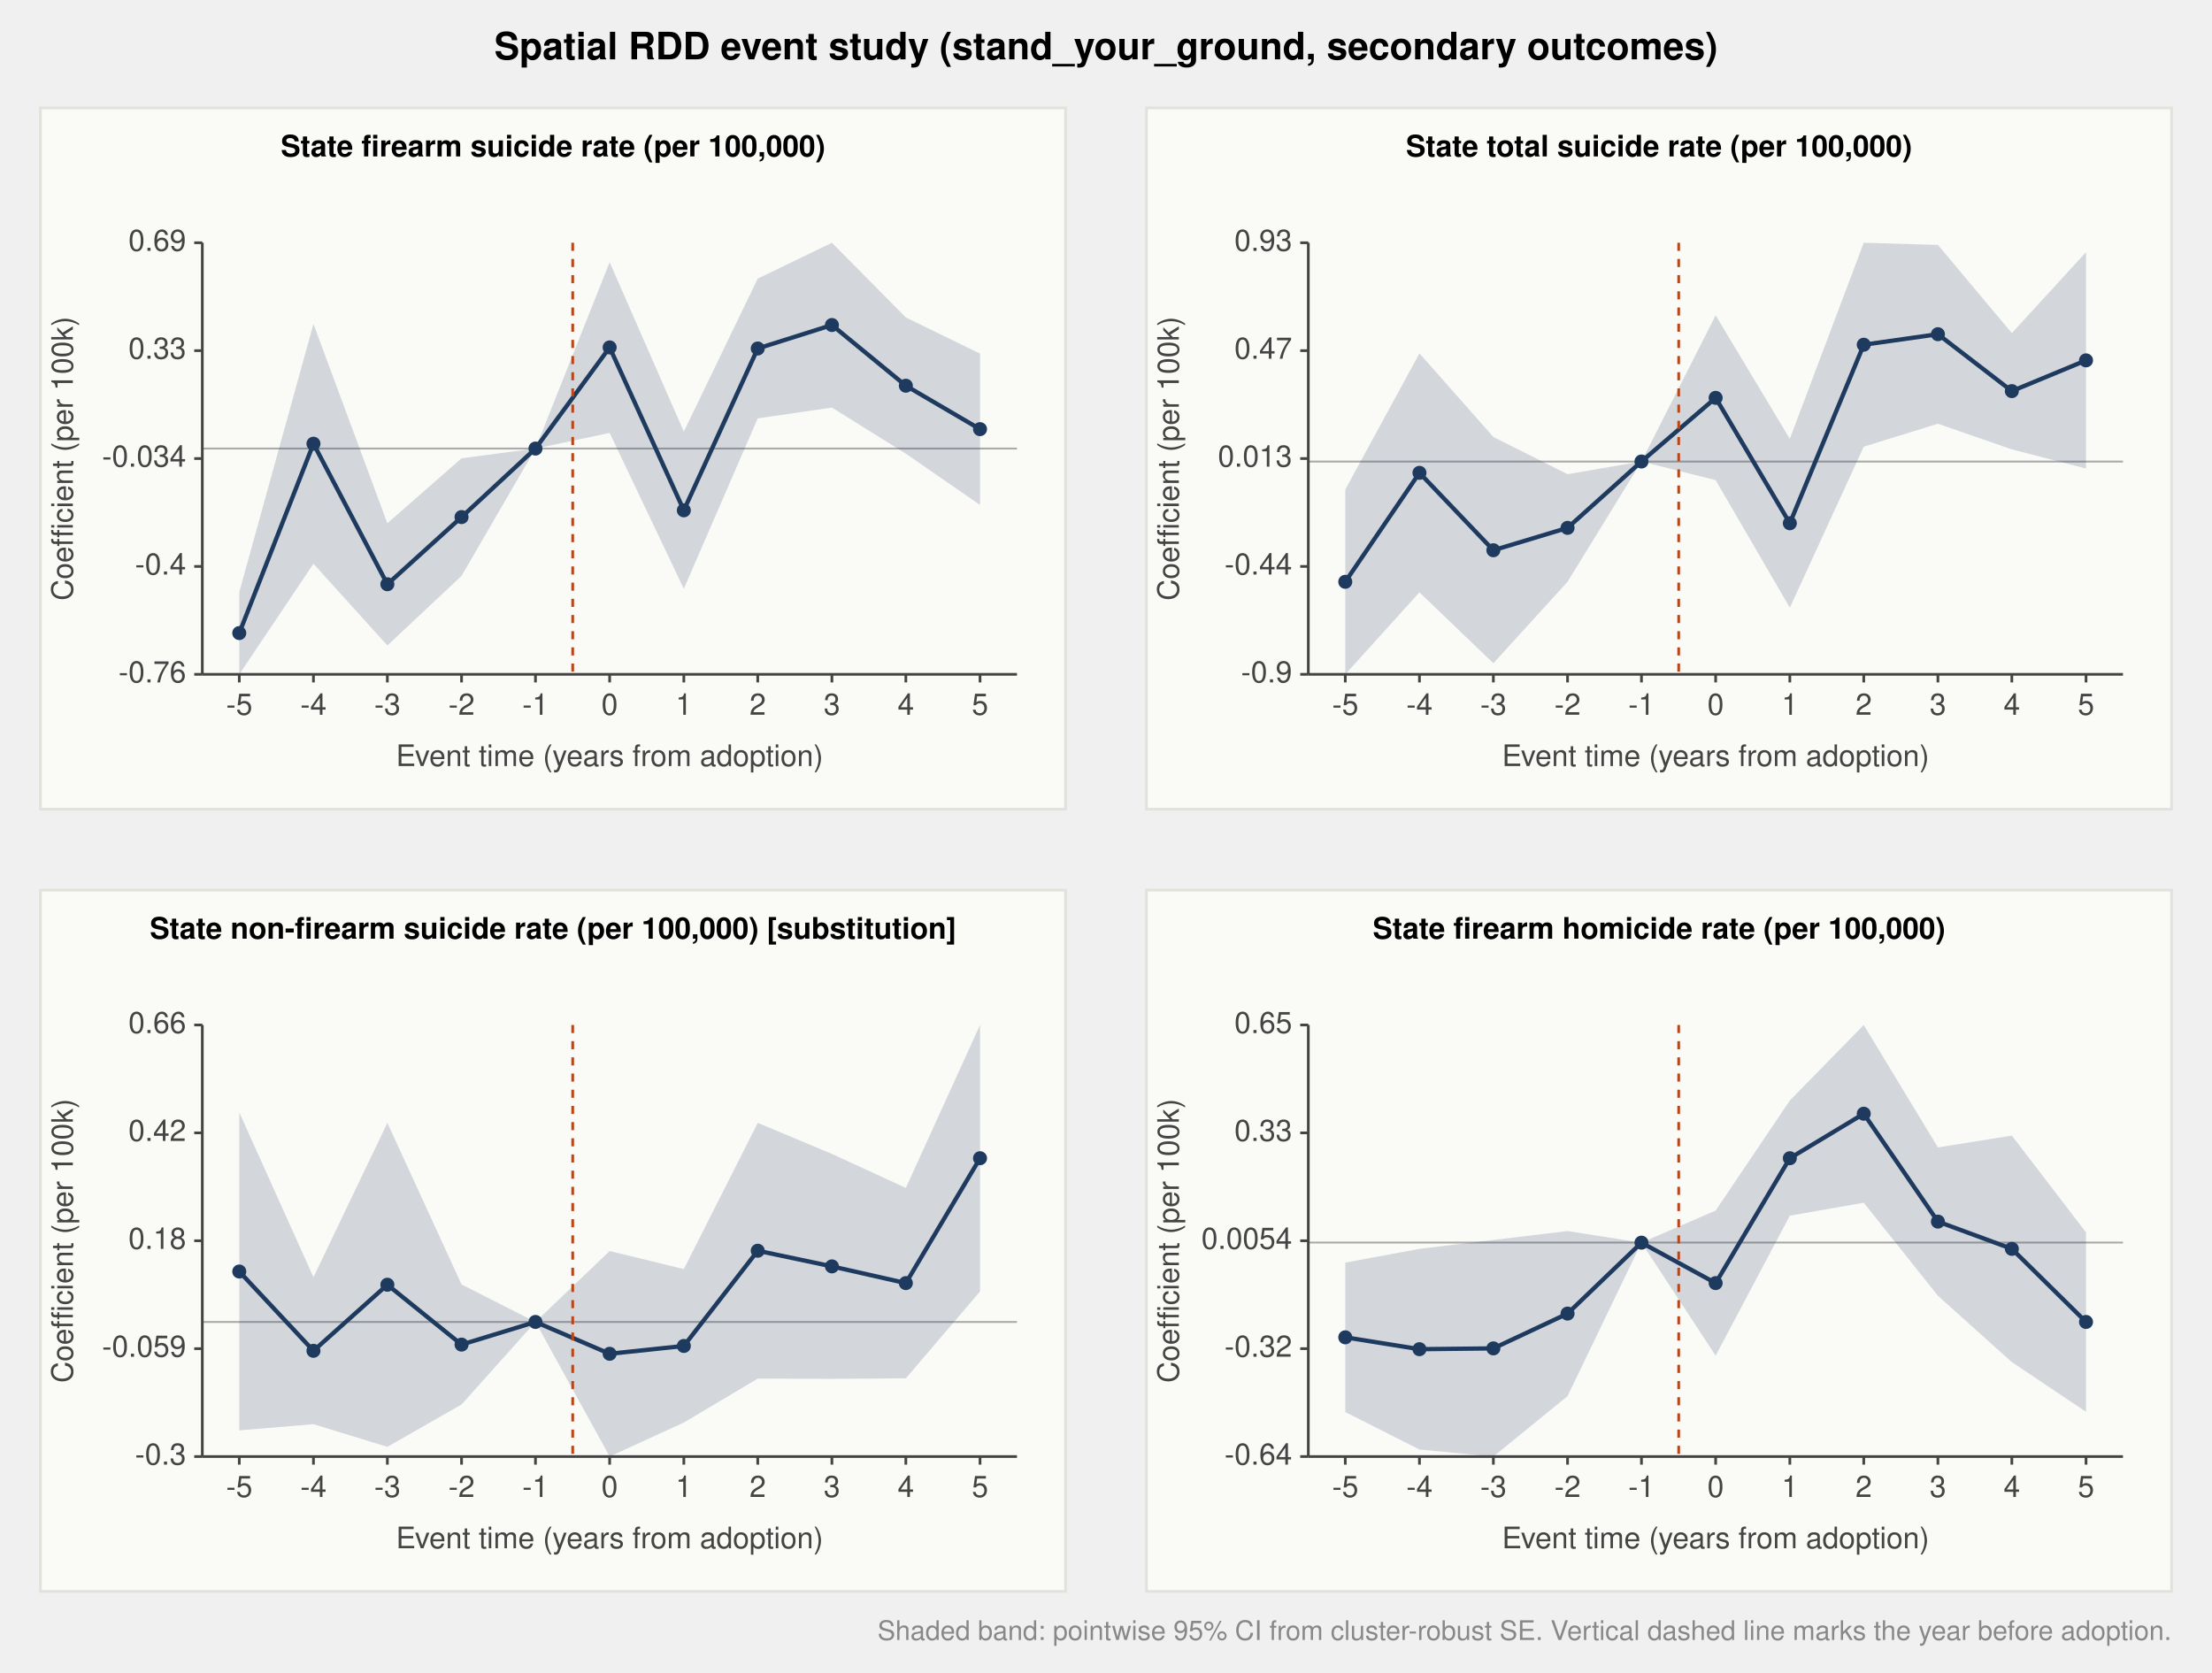
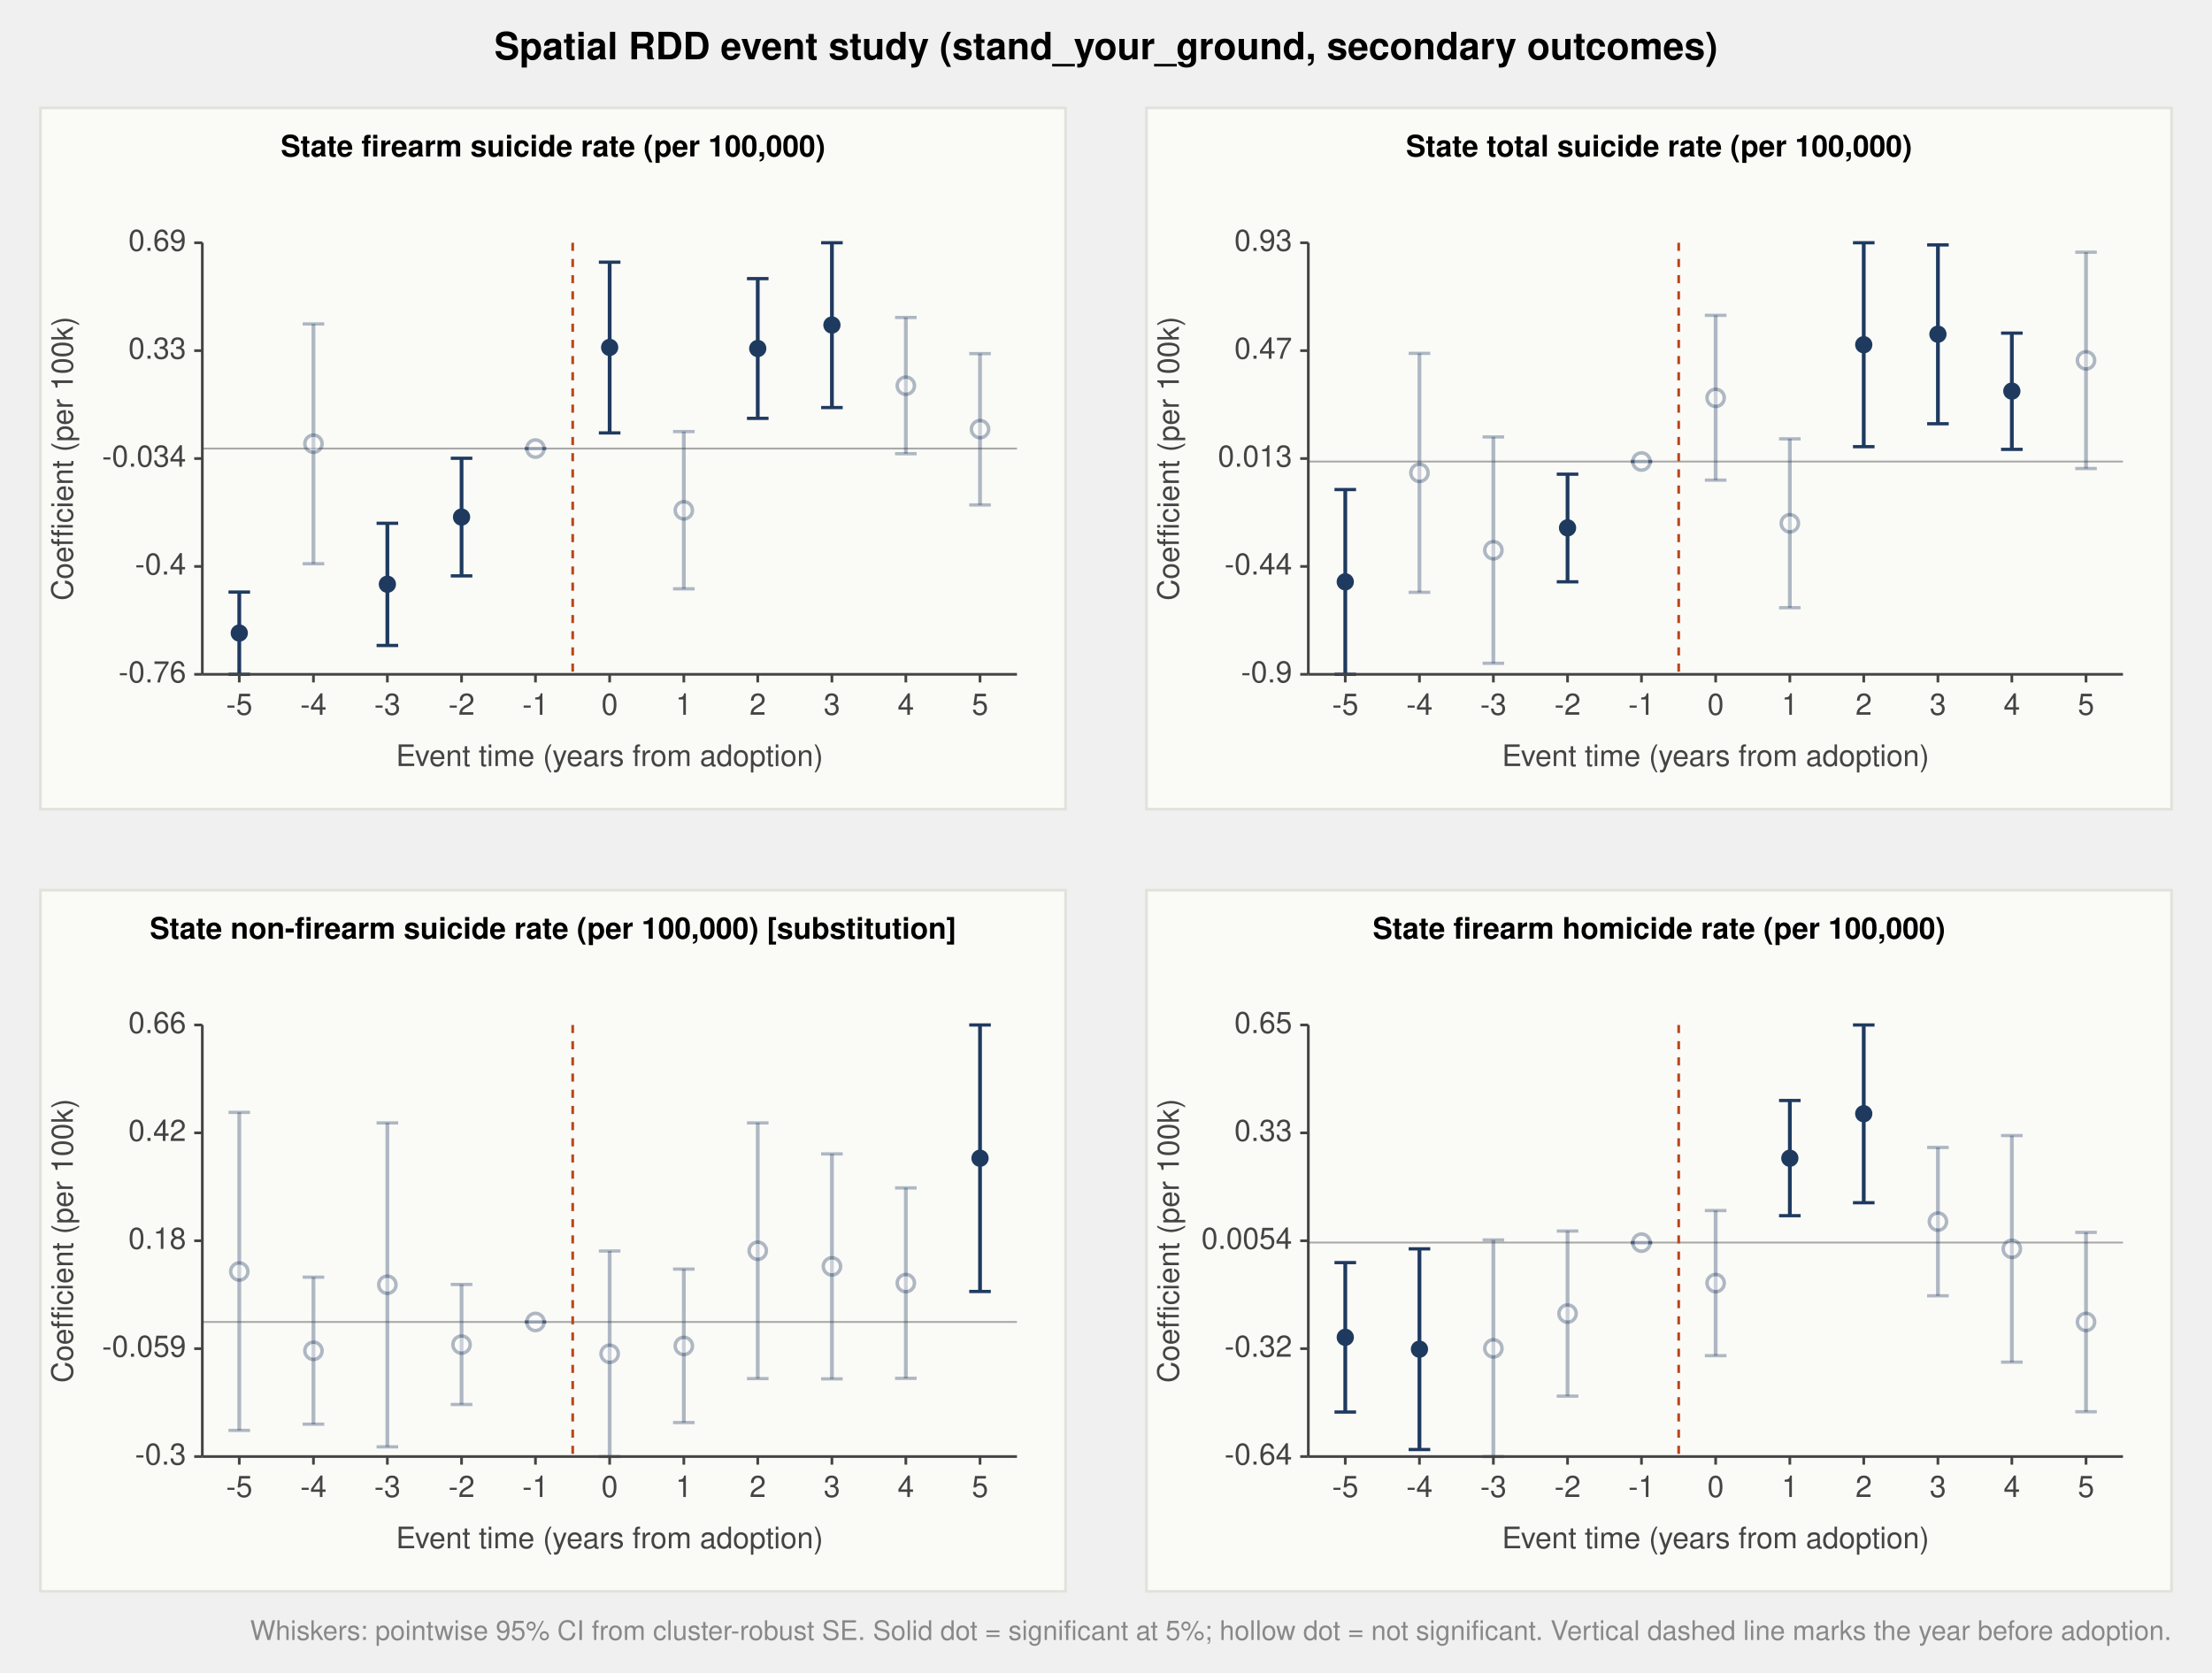
<svg xmlns="http://www.w3.org/2000/svg" viewBox="0 0 820 620" font-family="-apple-system, Segoe UI, Helvetica, Arial, sans-serif" font-size="11">
  <text x="410.0" y="22" text-anchor="middle" font-size="14" font-weight="600">Spatial RDD event study (stand_your_ground, secondary outcomes)</text>
  <rect x="15" y="40" width="380" height="260" fill="#fafaf7" stroke="#e2e2dc" />
  <text x="205.0" y="58" text-anchor="middle" font-weight="600">State firearm suicide rate (per 100,000)</text>
  <line x1="75" y1="166.292" x2="377" y2="166.292" stroke="#aaaaaa" stroke-width="0.7" />
-   <polygon points="88.7,219.5 116.2,120.1 143.6,194.0 171.1,169.9 198.5,166.3 226.0,97.2 253.5,160.0 280.9,103.3 308.4,90.0 335.8,117.7 363.3,131.1 363.3,187.2 335.8,168.2 308.4,151.1 280.9,155.1 253.5,218.3 226.0,160.5 198.5,166.3 171.1,213.5 143.6,239.3 116.2,209.0 88.7,250.0" fill="#1f3a5f" opacity="0.18" />
-   <polyline points="88.7,234.7 116.2,164.5 143.6,216.6 171.1,191.7 198.5,166.3 226.0,128.8 253.5,189.2 280.9,129.2 308.4,120.5 335.8,143.0 363.3,159.1" fill="none" stroke="#1f3a5f" stroke-width="1.6" />
-   <circle cx="88.7" cy="234.7" r="2.6" fill="#1f3a5f" />
-   <circle cx="116.2" cy="164.5" r="2.6" fill="#1f3a5f" />
-   <circle cx="143.6" cy="216.6" r="2.6" fill="#1f3a5f" />
-   <circle cx="171.1" cy="191.7" r="2.6" fill="#1f3a5f" />
-   <circle cx="198.5" cy="166.3" r="2.6" fill="#1f3a5f" />
-   <circle cx="226.0" cy="128.8" r="2.6" fill="#1f3a5f" />
-   <circle cx="253.5" cy="189.2" r="2.6" fill="#1f3a5f" />
-   <circle cx="280.9" cy="129.2" r="2.6" fill="#1f3a5f" />
-   <circle cx="308.4" cy="120.5" r="2.6" fill="#1f3a5f" />
-   <circle cx="335.8" cy="143.0" r="2.6" fill="#1f3a5f" />
-   <circle cx="363.3" cy="159.1" r="2.6" fill="#1f3a5f" />
  <line x1="212.3" y1="90" x2="212.3" y2="250" stroke="#b9461a" stroke-dasharray="3 3" />
+   <line x1="88.7" y1="250.0" x2="88.7" y2="219.5" stroke="#1f3a5f" stroke-width="1.4" opacity="1.00" />
+   <line x1="84.7" y1="250.0" x2="92.7" y2="250.0" stroke="#1f3a5f" stroke-width="1.2" opacity="1.00" />
+   <line x1="84.7" y1="219.5" x2="92.7" y2="219.5" stroke="#1f3a5f" stroke-width="1.2" opacity="1.00" />
+   <circle cx="88.7" cy="234.7" r="3.2" fill="#1f3a5f" />
+   <line x1="116.2" y1="209.0" x2="116.2" y2="120.1" stroke="#1f3a5f" stroke-width="1.4" opacity="0.35" />
+   <line x1="112.2" y1="209.0" x2="120.2" y2="209.0" stroke="#1f3a5f" stroke-width="1.2" opacity="0.35" />
+   <line x1="112.2" y1="120.1" x2="120.2" y2="120.1" stroke="#1f3a5f" stroke-width="1.2" opacity="0.35" />
+   <circle cx="116.2" cy="164.5" r="3.2" fill="white" stroke="#1f3a5f" stroke-width="1.3" opacity="0.35" />
+   <line x1="143.6" y1="239.3" x2="143.6" y2="194.0" stroke="#1f3a5f" stroke-width="1.4" opacity="1.00" />
+   <line x1="139.6" y1="239.3" x2="147.6" y2="239.3" stroke="#1f3a5f" stroke-width="1.2" opacity="1.00" />
+   <line x1="139.6" y1="194.0" x2="147.6" y2="194.0" stroke="#1f3a5f" stroke-width="1.2" opacity="1.00" />
+   <circle cx="143.6" cy="216.6" r="3.2" fill="#1f3a5f" />
+   <line x1="171.1" y1="213.5" x2="171.1" y2="169.9" stroke="#1f3a5f" stroke-width="1.4" opacity="1.00" />
+   <line x1="167.1" y1="213.5" x2="175.1" y2="213.5" stroke="#1f3a5f" stroke-width="1.2" opacity="1.00" />
+   <line x1="167.1" y1="169.9" x2="175.1" y2="169.9" stroke="#1f3a5f" stroke-width="1.2" opacity="1.00" />
+   <circle cx="171.1" cy="191.7" r="3.2" fill="#1f3a5f" />
+   <line x1="198.5" y1="166.3" x2="198.5" y2="166.3" stroke="#1f3a5f" stroke-width="1.4" opacity="0.35" />
+   <line x1="194.5" y1="166.3" x2="202.5" y2="166.3" stroke="#1f3a5f" stroke-width="1.2" opacity="0.35" />
+   <line x1="194.5" y1="166.3" x2="202.5" y2="166.3" stroke="#1f3a5f" stroke-width="1.2" opacity="0.35" />
+   <circle cx="198.5" cy="166.3" r="3.2" fill="white" stroke="#1f3a5f" stroke-width="1.3" opacity="0.35" />
+   <line x1="226.0" y1="160.5" x2="226.0" y2="97.2" stroke="#1f3a5f" stroke-width="1.4" opacity="1.00" />
+   <line x1="222.0" y1="160.5" x2="230.0" y2="160.5" stroke="#1f3a5f" stroke-width="1.2" opacity="1.00" />
+   <line x1="222.0" y1="97.2" x2="230.0" y2="97.2" stroke="#1f3a5f" stroke-width="1.2" opacity="1.00" />
+   <circle cx="226.0" cy="128.8" r="3.2" fill="#1f3a5f" />
+   <line x1="253.5" y1="218.3" x2="253.5" y2="160.0" stroke="#1f3a5f" stroke-width="1.4" opacity="0.35" />
+   <line x1="249.5" y1="218.3" x2="257.5" y2="218.3" stroke="#1f3a5f" stroke-width="1.2" opacity="0.35" />
+   <line x1="249.5" y1="160.0" x2="257.5" y2="160.0" stroke="#1f3a5f" stroke-width="1.2" opacity="0.35" />
+   <circle cx="253.5" cy="189.2" r="3.2" fill="white" stroke="#1f3a5f" stroke-width="1.3" opacity="0.35" />
+   <line x1="280.9" y1="155.1" x2="280.9" y2="103.3" stroke="#1f3a5f" stroke-width="1.4" opacity="1.00" />
+   <line x1="276.9" y1="155.1" x2="284.9" y2="155.1" stroke="#1f3a5f" stroke-width="1.2" opacity="1.00" />
+   <line x1="276.9" y1="103.3" x2="284.9" y2="103.3" stroke="#1f3a5f" stroke-width="1.2" opacity="1.00" />
+   <circle cx="280.9" cy="129.2" r="3.2" fill="#1f3a5f" />
+   <line x1="308.4" y1="151.1" x2="308.4" y2="90.0" stroke="#1f3a5f" stroke-width="1.4" opacity="1.00" />
+   <line x1="304.4" y1="151.1" x2="312.4" y2="151.1" stroke="#1f3a5f" stroke-width="1.2" opacity="1.00" />
+   <line x1="304.4" y1="90.0" x2="312.4" y2="90.0" stroke="#1f3a5f" stroke-width="1.2" opacity="1.00" />
+   <circle cx="308.4" cy="120.5" r="3.2" fill="#1f3a5f" />
+   <line x1="335.8" y1="168.2" x2="335.8" y2="117.7" stroke="#1f3a5f" stroke-width="1.4" opacity="0.35" />
+   <line x1="331.8" y1="168.2" x2="339.8" y2="168.2" stroke="#1f3a5f" stroke-width="1.2" opacity="0.35" />
+   <line x1="331.8" y1="117.7" x2="339.8" y2="117.7" stroke="#1f3a5f" stroke-width="1.2" opacity="0.35" />
+   <circle cx="335.8" cy="143.0" r="3.2" fill="white" stroke="#1f3a5f" stroke-width="1.3" opacity="0.35" />
+   <line x1="363.3" y1="187.2" x2="363.3" y2="131.1" stroke="#1f3a5f" stroke-width="1.4" opacity="0.35" />
+   <line x1="359.3" y1="187.2" x2="367.3" y2="187.2" stroke="#1f3a5f" stroke-width="1.2" opacity="0.35" />
+   <line x1="359.3" y1="131.1" x2="367.3" y2="131.1" stroke="#1f3a5f" stroke-width="1.2" opacity="0.35" />
+   <circle cx="363.3" cy="159.1" r="3.2" fill="white" stroke="#1f3a5f" stroke-width="1.3" opacity="0.35" />
  <line x1="75" y1="250" x2="377" y2="250" stroke="#444" />
  <line x1="75" y1="90" x2="75" y2="250" stroke="#444" />
  <line x1="88.7" y1="250" x2="88.7" y2="253" stroke="#444" />
  <text x="88.7" y="265" text-anchor="middle" fill="#444">-5</text>
  <line x1="116.2" y1="250" x2="116.2" y2="253" stroke="#444" />
  <text x="116.2" y="265" text-anchor="middle" fill="#444">-4</text>
  <line x1="143.6" y1="250" x2="143.6" y2="253" stroke="#444" />
  <text x="143.6" y="265" text-anchor="middle" fill="#444">-3</text>
  <line x1="171.1" y1="250" x2="171.1" y2="253" stroke="#444" />
  <text x="171.1" y="265" text-anchor="middle" fill="#444">-2</text>
  <line x1="198.5" y1="250" x2="198.5" y2="253" stroke="#444" />
  <text x="198.5" y="265" text-anchor="middle" fill="#444">-1</text>
  <line x1="226.0" y1="250" x2="226.0" y2="253" stroke="#444" />
  <text x="226.0" y="265" text-anchor="middle" fill="#444">0</text>
  <line x1="253.5" y1="250" x2="253.5" y2="253" stroke="#444" />
  <text x="253.5" y="265" text-anchor="middle" fill="#444">1</text>
  <line x1="280.9" y1="250" x2="280.9" y2="253" stroke="#444" />
  <text x="280.9" y="265" text-anchor="middle" fill="#444">2</text>
  <line x1="308.4" y1="250" x2="308.4" y2="253" stroke="#444" />
  <text x="308.4" y="265" text-anchor="middle" fill="#444">3</text>
  <line x1="335.8" y1="250" x2="335.8" y2="253" stroke="#444" />
  <text x="335.8" y="265" text-anchor="middle" fill="#444">4</text>
  <line x1="363.3" y1="250" x2="363.3" y2="253" stroke="#444" />
  <text x="363.3" y="265" text-anchor="middle" fill="#444">5</text>
  <line x1="72" y1="250.0" x2="75" y2="250.0" stroke="#444" />
  <text x="69" y="253.0" text-anchor="end" fill="#444">-0.76</text>
  <line x1="72" y1="210.0" x2="75" y2="210.0" stroke="#444" />
  <text x="69" y="213.0" text-anchor="end" fill="#444">-0.4</text>
  <line x1="72" y1="170.0" x2="75" y2="170.0" stroke="#444" />
  <text x="69" y="173.0" text-anchor="end" fill="#444">-0.034</text>
  <line x1="72" y1="130.0" x2="75" y2="130.0" stroke="#444" />
  <text x="69" y="133.0" text-anchor="end" fill="#444">0.33</text>
  <line x1="72" y1="90.0" x2="75" y2="90.0" stroke="#444" />
  <text x="69" y="93.0" text-anchor="end" fill="#444">0.69</text>
  <text x="226.0" y="284" text-anchor="middle" fill="#444">Event time (years from adoption)</text>
  <text x="27" y="170.0" text-anchor="middle" fill="#444" transform="rotate(-90 27 170.0)">Coefficient (per 100k)</text>
  <rect x="425" y="40" width="380" height="260" fill="#fafaf7" stroke="#e2e2dc" />
  <text x="615.0" y="58" text-anchor="middle" font-weight="600">State total suicide rate (per 100,000)</text>
  <line x1="485" y1="171.12" x2="787" y2="171.12" stroke="#aaaaaa" stroke-width="0.7" />
-   <polygon points="498.7,181.5 526.2,131.0 553.6,162.0 581.1,175.8 608.5,171.1 636.0,116.9 663.5,162.7 690.9,90.0 718.4,90.8 745.8,123.5 773.3,93.5 773.3,173.7 745.8,166.6 718.4,157.1 690.9,165.6 663.5,225.3 636.0,178.0 608.5,171.1 581.1,215.7 553.6,245.9 526.2,219.6 498.7,250.0" fill="#1f3a5f" opacity="0.18" />
-   <polyline points="498.7,215.7 526.2,175.3 553.6,204.0 581.1,195.7 608.5,171.1 636.0,147.5 663.5,194.0 690.9,127.8 718.4,123.9 745.8,145.0 773.3,133.6" fill="none" stroke="#1f3a5f" stroke-width="1.6" />
-   <circle cx="498.7" cy="215.7" r="2.6" fill="#1f3a5f" />
-   <circle cx="526.2" cy="175.3" r="2.6" fill="#1f3a5f" />
-   <circle cx="553.6" cy="204.0" r="2.6" fill="#1f3a5f" />
-   <circle cx="581.1" cy="195.7" r="2.6" fill="#1f3a5f" />
-   <circle cx="608.5" cy="171.1" r="2.6" fill="#1f3a5f" />
-   <circle cx="636.0" cy="147.5" r="2.6" fill="#1f3a5f" />
-   <circle cx="663.5" cy="194.0" r="2.6" fill="#1f3a5f" />
-   <circle cx="690.9" cy="127.8" r="2.6" fill="#1f3a5f" />
-   <circle cx="718.4" cy="123.9" r="2.6" fill="#1f3a5f" />
-   <circle cx="745.8" cy="145.0" r="2.6" fill="#1f3a5f" />
-   <circle cx="773.3" cy="133.6" r="2.6" fill="#1f3a5f" />
  <line x1="622.3" y1="90" x2="622.3" y2="250" stroke="#b9461a" stroke-dasharray="3 3" />
+   <line x1="498.7" y1="250.0" x2="498.7" y2="181.5" stroke="#1f3a5f" stroke-width="1.4" opacity="1.00" />
+   <line x1="494.7" y1="250.0" x2="502.7" y2="250.0" stroke="#1f3a5f" stroke-width="1.2" opacity="1.00" />
+   <line x1="494.7" y1="181.5" x2="502.7" y2="181.5" stroke="#1f3a5f" stroke-width="1.2" opacity="1.00" />
+   <circle cx="498.7" cy="215.7" r="3.2" fill="#1f3a5f" />
+   <line x1="526.2" y1="219.6" x2="526.2" y2="131.0" stroke="#1f3a5f" stroke-width="1.4" opacity="0.35" />
+   <line x1="522.2" y1="219.6" x2="530.2" y2="219.6" stroke="#1f3a5f" stroke-width="1.2" opacity="0.35" />
+   <line x1="522.2" y1="131.0" x2="530.2" y2="131.0" stroke="#1f3a5f" stroke-width="1.2" opacity="0.35" />
+   <circle cx="526.2" cy="175.3" r="3.2" fill="white" stroke="#1f3a5f" stroke-width="1.3" opacity="0.35" />
+   <line x1="553.6" y1="245.9" x2="553.6" y2="162.0" stroke="#1f3a5f" stroke-width="1.4" opacity="0.35" />
+   <line x1="549.6" y1="245.9" x2="557.6" y2="245.9" stroke="#1f3a5f" stroke-width="1.2" opacity="0.35" />
+   <line x1="549.6" y1="162.0" x2="557.6" y2="162.0" stroke="#1f3a5f" stroke-width="1.2" opacity="0.35" />
+   <circle cx="553.6" cy="204.0" r="3.2" fill="white" stroke="#1f3a5f" stroke-width="1.3" opacity="0.35" />
+   <line x1="581.1" y1="215.7" x2="581.1" y2="175.8" stroke="#1f3a5f" stroke-width="1.4" opacity="1.00" />
+   <line x1="577.1" y1="215.7" x2="585.1" y2="215.7" stroke="#1f3a5f" stroke-width="1.2" opacity="1.00" />
+   <line x1="577.1" y1="175.8" x2="585.1" y2="175.8" stroke="#1f3a5f" stroke-width="1.2" opacity="1.00" />
+   <circle cx="581.1" cy="195.7" r="3.2" fill="#1f3a5f" />
+   <line x1="608.5" y1="171.1" x2="608.5" y2="171.1" stroke="#1f3a5f" stroke-width="1.4" opacity="0.35" />
+   <line x1="604.5" y1="171.1" x2="612.5" y2="171.1" stroke="#1f3a5f" stroke-width="1.2" opacity="0.35" />
+   <line x1="604.5" y1="171.1" x2="612.5" y2="171.1" stroke="#1f3a5f" stroke-width="1.2" opacity="0.35" />
+   <circle cx="608.5" cy="171.1" r="3.2" fill="white" stroke="#1f3a5f" stroke-width="1.3" opacity="0.35" />
+   <line x1="636.0" y1="178.0" x2="636.0" y2="116.9" stroke="#1f3a5f" stroke-width="1.4" opacity="0.35" />
+   <line x1="632.0" y1="178.0" x2="640.0" y2="178.0" stroke="#1f3a5f" stroke-width="1.2" opacity="0.35" />
+   <line x1="632.0" y1="116.9" x2="640.0" y2="116.9" stroke="#1f3a5f" stroke-width="1.2" opacity="0.35" />
+   <circle cx="636.0" cy="147.5" r="3.2" fill="white" stroke="#1f3a5f" stroke-width="1.3" opacity="0.35" />
+   <line x1="663.5" y1="225.3" x2="663.5" y2="162.7" stroke="#1f3a5f" stroke-width="1.4" opacity="0.35" />
+   <line x1="659.5" y1="225.3" x2="667.5" y2="225.3" stroke="#1f3a5f" stroke-width="1.2" opacity="0.35" />
+   <line x1="659.5" y1="162.7" x2="667.5" y2="162.7" stroke="#1f3a5f" stroke-width="1.2" opacity="0.35" />
+   <circle cx="663.5" cy="194.0" r="3.2" fill="white" stroke="#1f3a5f" stroke-width="1.3" opacity="0.35" />
+   <line x1="690.9" y1="165.6" x2="690.9" y2="90.0" stroke="#1f3a5f" stroke-width="1.4" opacity="1.00" />
+   <line x1="686.9" y1="165.6" x2="694.9" y2="165.6" stroke="#1f3a5f" stroke-width="1.2" opacity="1.00" />
+   <line x1="686.9" y1="90.0" x2="694.9" y2="90.0" stroke="#1f3a5f" stroke-width="1.2" opacity="1.00" />
+   <circle cx="690.9" cy="127.8" r="3.2" fill="#1f3a5f" />
+   <line x1="718.4" y1="157.1" x2="718.4" y2="90.8" stroke="#1f3a5f" stroke-width="1.4" opacity="1.00" />
+   <line x1="714.4" y1="157.1" x2="722.4" y2="157.1" stroke="#1f3a5f" stroke-width="1.2" opacity="1.00" />
+   <line x1="714.4" y1="90.8" x2="722.4" y2="90.8" stroke="#1f3a5f" stroke-width="1.2" opacity="1.00" />
+   <circle cx="718.4" cy="123.9" r="3.2" fill="#1f3a5f" />
+   <line x1="745.8" y1="166.6" x2="745.8" y2="123.5" stroke="#1f3a5f" stroke-width="1.4" opacity="1.00" />
+   <line x1="741.8" y1="166.6" x2="749.8" y2="166.6" stroke="#1f3a5f" stroke-width="1.2" opacity="1.00" />
+   <line x1="741.8" y1="123.5" x2="749.8" y2="123.5" stroke="#1f3a5f" stroke-width="1.2" opacity="1.00" />
+   <circle cx="745.8" cy="145.0" r="3.2" fill="#1f3a5f" />
+   <line x1="773.3" y1="173.7" x2="773.3" y2="93.5" stroke="#1f3a5f" stroke-width="1.4" opacity="0.35" />
+   <line x1="769.3" y1="173.7" x2="777.3" y2="173.7" stroke="#1f3a5f" stroke-width="1.2" opacity="0.35" />
+   <line x1="769.3" y1="93.5" x2="777.3" y2="93.5" stroke="#1f3a5f" stroke-width="1.2" opacity="0.35" />
+   <circle cx="773.3" cy="133.6" r="3.2" fill="white" stroke="#1f3a5f" stroke-width="1.3" opacity="0.35" />
  <line x1="485" y1="250" x2="787" y2="250" stroke="#444" />
  <line x1="485" y1="90" x2="485" y2="250" stroke="#444" />
  <line x1="498.7" y1="250" x2="498.7" y2="253" stroke="#444" />
  <text x="498.7" y="265" text-anchor="middle" fill="#444">-5</text>
  <line x1="526.2" y1="250" x2="526.2" y2="253" stroke="#444" />
  <text x="526.2" y="265" text-anchor="middle" fill="#444">-4</text>
  <line x1="553.6" y1="250" x2="553.6" y2="253" stroke="#444" />
  <text x="553.6" y="265" text-anchor="middle" fill="#444">-3</text>
  <line x1="581.1" y1="250" x2="581.1" y2="253" stroke="#444" />
  <text x="581.1" y="265" text-anchor="middle" fill="#444">-2</text>
  <line x1="608.5" y1="250" x2="608.5" y2="253" stroke="#444" />
  <text x="608.5" y="265" text-anchor="middle" fill="#444">-1</text>
  <line x1="636.0" y1="250" x2="636.0" y2="253" stroke="#444" />
  <text x="636.0" y="265" text-anchor="middle" fill="#444">0</text>
  <line x1="663.5" y1="250" x2="663.5" y2="253" stroke="#444" />
  <text x="663.5" y="265" text-anchor="middle" fill="#444">1</text>
  <line x1="690.9" y1="250" x2="690.9" y2="253" stroke="#444" />
  <text x="690.9" y="265" text-anchor="middle" fill="#444">2</text>
  <line x1="718.4" y1="250" x2="718.4" y2="253" stroke="#444" />
  <text x="718.4" y="265" text-anchor="middle" fill="#444">3</text>
  <line x1="745.8" y1="250" x2="745.8" y2="253" stroke="#444" />
  <text x="745.8" y="265" text-anchor="middle" fill="#444">4</text>
  <line x1="773.3" y1="250" x2="773.3" y2="253" stroke="#444" />
  <text x="773.3" y="265" text-anchor="middle" fill="#444">5</text>
  <line x1="482" y1="250.0" x2="485" y2="250.0" stroke="#444" />
  <text x="479" y="253.0" text-anchor="end" fill="#444">-0.9</text>
  <line x1="482" y1="210.0" x2="485" y2="210.0" stroke="#444" />
  <text x="479" y="213.0" text-anchor="end" fill="#444">-0.44</text>
  <line x1="482" y1="170.0" x2="485" y2="170.0" stroke="#444" />
  <text x="479" y="173.0" text-anchor="end" fill="#444">0.013</text>
  <line x1="482" y1="130.0" x2="485" y2="130.0" stroke="#444" />
  <text x="479" y="133.0" text-anchor="end" fill="#444">0.47</text>
  <line x1="482" y1="90.0" x2="485" y2="90.0" stroke="#444" />
  <text x="479" y="93.0" text-anchor="end" fill="#444">0.93</text>
  <text x="636.0" y="284" text-anchor="middle" fill="#444">Event time (years from adoption)</text>
  <text x="437" y="170.0" text-anchor="middle" fill="#444" transform="rotate(-90 437 170.0)">Coefficient (per 100k)</text>
  <rect x="15" y="330" width="380" height="260" fill="#fafaf7" stroke="#e2e2dc" />
  <text x="205.0" y="348" text-anchor="middle" font-weight="600">State non-firearm suicide rate (per 100,000) [substitution]</text>
  <line x1="75" y1="490.104" x2="377" y2="490.104" stroke="#aaaaaa" stroke-width="0.7" />
-   <polygon points="88.7,412.4 116.2,473.5 143.6,416.3 171.1,476.2 198.5,490.1 226.0,463.8 253.5,470.5 280.9,416.3 308.4,427.8 335.8,440.4 363.3,380.0 363.3,478.8 335.8,511.0 308.4,511.2 280.9,511.1 253.5,527.4 226.0,540.0 198.5,490.1 171.1,520.7 143.6,536.4 116.2,528.0 88.7,530.3" fill="#1f3a5f" opacity="0.18" />
-   <polyline points="88.7,471.4 116.2,500.8 143.6,476.3 171.1,498.5 198.5,490.1 226.0,501.9 253.5,499.0 280.9,463.7 308.4,469.5 335.8,475.7 363.3,429.4" fill="none" stroke="#1f3a5f" stroke-width="1.6" />
-   <circle cx="88.7" cy="471.4" r="2.6" fill="#1f3a5f" />
-   <circle cx="116.2" cy="500.8" r="2.6" fill="#1f3a5f" />
-   <circle cx="143.6" cy="476.3" r="2.6" fill="#1f3a5f" />
-   <circle cx="171.1" cy="498.5" r="2.6" fill="#1f3a5f" />
-   <circle cx="198.5" cy="490.1" r="2.6" fill="#1f3a5f" />
-   <circle cx="226.0" cy="501.9" r="2.6" fill="#1f3a5f" />
-   <circle cx="253.5" cy="499.0" r="2.6" fill="#1f3a5f" />
-   <circle cx="280.9" cy="463.7" r="2.6" fill="#1f3a5f" />
-   <circle cx="308.4" cy="469.5" r="2.6" fill="#1f3a5f" />
-   <circle cx="335.8" cy="475.7" r="2.6" fill="#1f3a5f" />
-   <circle cx="363.3" cy="429.4" r="2.6" fill="#1f3a5f" />
  <line x1="212.3" y1="380" x2="212.3" y2="540" stroke="#b9461a" stroke-dasharray="3 3" />
+   <line x1="88.7" y1="530.3" x2="88.7" y2="412.4" stroke="#1f3a5f" stroke-width="1.4" opacity="0.35" />
+   <line x1="84.7" y1="530.3" x2="92.7" y2="530.3" stroke="#1f3a5f" stroke-width="1.2" opacity="0.35" />
+   <line x1="84.7" y1="412.4" x2="92.7" y2="412.4" stroke="#1f3a5f" stroke-width="1.2" opacity="0.35" />
+   <circle cx="88.7" cy="471.4" r="3.2" fill="white" stroke="#1f3a5f" stroke-width="1.3" opacity="0.35" />
+   <line x1="116.2" y1="528.0" x2="116.2" y2="473.5" stroke="#1f3a5f" stroke-width="1.4" opacity="0.35" />
+   <line x1="112.2" y1="528.0" x2="120.2" y2="528.0" stroke="#1f3a5f" stroke-width="1.2" opacity="0.35" />
+   <line x1="112.2" y1="473.5" x2="120.2" y2="473.5" stroke="#1f3a5f" stroke-width="1.2" opacity="0.35" />
+   <circle cx="116.2" cy="500.8" r="3.2" fill="white" stroke="#1f3a5f" stroke-width="1.3" opacity="0.35" />
+   <line x1="143.6" y1="536.4" x2="143.6" y2="416.3" stroke="#1f3a5f" stroke-width="1.4" opacity="0.35" />
+   <line x1="139.6" y1="536.4" x2="147.6" y2="536.4" stroke="#1f3a5f" stroke-width="1.2" opacity="0.35" />
+   <line x1="139.6" y1="416.3" x2="147.6" y2="416.3" stroke="#1f3a5f" stroke-width="1.2" opacity="0.35" />
+   <circle cx="143.6" cy="476.3" r="3.2" fill="white" stroke="#1f3a5f" stroke-width="1.3" opacity="0.35" />
+   <line x1="171.1" y1="520.7" x2="171.1" y2="476.2" stroke="#1f3a5f" stroke-width="1.4" opacity="0.35" />
+   <line x1="167.1" y1="520.7" x2="175.1" y2="520.7" stroke="#1f3a5f" stroke-width="1.2" opacity="0.35" />
+   <line x1="167.1" y1="476.2" x2="175.1" y2="476.2" stroke="#1f3a5f" stroke-width="1.2" opacity="0.35" />
+   <circle cx="171.1" cy="498.5" r="3.2" fill="white" stroke="#1f3a5f" stroke-width="1.3" opacity="0.35" />
+   <line x1="198.5" y1="490.1" x2="198.5" y2="490.1" stroke="#1f3a5f" stroke-width="1.4" opacity="0.35" />
+   <line x1="194.5" y1="490.1" x2="202.5" y2="490.1" stroke="#1f3a5f" stroke-width="1.2" opacity="0.35" />
+   <line x1="194.5" y1="490.1" x2="202.5" y2="490.1" stroke="#1f3a5f" stroke-width="1.2" opacity="0.35" />
+   <circle cx="198.5" cy="490.1" r="3.2" fill="white" stroke="#1f3a5f" stroke-width="1.3" opacity="0.35" />
+   <line x1="226.0" y1="540.0" x2="226.0" y2="463.8" stroke="#1f3a5f" stroke-width="1.4" opacity="0.35" />
+   <line x1="222.0" y1="540.0" x2="230.0" y2="540.0" stroke="#1f3a5f" stroke-width="1.2" opacity="0.35" />
+   <line x1="222.0" y1="463.8" x2="230.0" y2="463.8" stroke="#1f3a5f" stroke-width="1.2" opacity="0.35" />
+   <circle cx="226.0" cy="501.9" r="3.2" fill="white" stroke="#1f3a5f" stroke-width="1.3" opacity="0.35" />
+   <line x1="253.5" y1="527.4" x2="253.5" y2="470.5" stroke="#1f3a5f" stroke-width="1.4" opacity="0.35" />
+   <line x1="249.5" y1="527.4" x2="257.5" y2="527.4" stroke="#1f3a5f" stroke-width="1.2" opacity="0.35" />
+   <line x1="249.5" y1="470.5" x2="257.5" y2="470.5" stroke="#1f3a5f" stroke-width="1.2" opacity="0.35" />
+   <circle cx="253.5" cy="499.0" r="3.2" fill="white" stroke="#1f3a5f" stroke-width="1.3" opacity="0.35" />
+   <line x1="280.9" y1="511.1" x2="280.9" y2="416.3" stroke="#1f3a5f" stroke-width="1.4" opacity="0.35" />
+   <line x1="276.9" y1="511.1" x2="284.9" y2="511.1" stroke="#1f3a5f" stroke-width="1.2" opacity="0.35" />
+   <line x1="276.9" y1="416.3" x2="284.9" y2="416.3" stroke="#1f3a5f" stroke-width="1.2" opacity="0.35" />
+   <circle cx="280.9" cy="463.7" r="3.2" fill="white" stroke="#1f3a5f" stroke-width="1.3" opacity="0.35" />
+   <line x1="308.4" y1="511.2" x2="308.4" y2="427.8" stroke="#1f3a5f" stroke-width="1.4" opacity="0.35" />
+   <line x1="304.4" y1="511.2" x2="312.4" y2="511.2" stroke="#1f3a5f" stroke-width="1.2" opacity="0.35" />
+   <line x1="304.4" y1="427.8" x2="312.4" y2="427.8" stroke="#1f3a5f" stroke-width="1.2" opacity="0.35" />
+   <circle cx="308.4" cy="469.5" r="3.2" fill="white" stroke="#1f3a5f" stroke-width="1.3" opacity="0.35" />
+   <line x1="335.8" y1="511.0" x2="335.8" y2="440.4" stroke="#1f3a5f" stroke-width="1.4" opacity="0.35" />
+   <line x1="331.8" y1="511.0" x2="339.8" y2="511.0" stroke="#1f3a5f" stroke-width="1.2" opacity="0.35" />
+   <line x1="331.8" y1="440.4" x2="339.8" y2="440.4" stroke="#1f3a5f" stroke-width="1.2" opacity="0.35" />
+   <circle cx="335.8" cy="475.7" r="3.2" fill="white" stroke="#1f3a5f" stroke-width="1.3" opacity="0.35" />
+   <line x1="363.3" y1="478.8" x2="363.3" y2="380.0" stroke="#1f3a5f" stroke-width="1.4" opacity="1.00" />
+   <line x1="359.3" y1="478.8" x2="367.3" y2="478.8" stroke="#1f3a5f" stroke-width="1.2" opacity="1.00" />
+   <line x1="359.3" y1="380.0" x2="367.3" y2="380.0" stroke="#1f3a5f" stroke-width="1.2" opacity="1.00" />
+   <circle cx="363.3" cy="429.4" r="3.2" fill="#1f3a5f" />
  <line x1="75" y1="540" x2="377" y2="540" stroke="#444" />
  <line x1="75" y1="380" x2="75" y2="540" stroke="#444" />
  <line x1="88.7" y1="540" x2="88.7" y2="543" stroke="#444" />
  <text x="88.7" y="555" text-anchor="middle" fill="#444">-5</text>
  <line x1="116.2" y1="540" x2="116.2" y2="543" stroke="#444" />
  <text x="116.2" y="555" text-anchor="middle" fill="#444">-4</text>
  <line x1="143.6" y1="540" x2="143.6" y2="543" stroke="#444" />
  <text x="143.6" y="555" text-anchor="middle" fill="#444">-3</text>
  <line x1="171.1" y1="540" x2="171.1" y2="543" stroke="#444" />
  <text x="171.1" y="555" text-anchor="middle" fill="#444">-2</text>
  <line x1="198.5" y1="540" x2="198.5" y2="543" stroke="#444" />
  <text x="198.5" y="555" text-anchor="middle" fill="#444">-1</text>
  <line x1="226.0" y1="540" x2="226.0" y2="543" stroke="#444" />
  <text x="226.0" y="555" text-anchor="middle" fill="#444">0</text>
  <line x1="253.5" y1="540" x2="253.5" y2="543" stroke="#444" />
  <text x="253.5" y="555" text-anchor="middle" fill="#444">1</text>
  <line x1="280.9" y1="540" x2="280.9" y2="543" stroke="#444" />
  <text x="280.9" y="555" text-anchor="middle" fill="#444">2</text>
  <line x1="308.4" y1="540" x2="308.4" y2="543" stroke="#444" />
  <text x="308.4" y="555" text-anchor="middle" fill="#444">3</text>
  <line x1="335.8" y1="540" x2="335.8" y2="543" stroke="#444" />
  <text x="335.8" y="555" text-anchor="middle" fill="#444">4</text>
  <line x1="363.3" y1="540" x2="363.3" y2="543" stroke="#444" />
  <text x="363.3" y="555" text-anchor="middle" fill="#444">5</text>
  <line x1="72" y1="540.0" x2="75" y2="540.0" stroke="#444" />
  <text x="69" y="543.0" text-anchor="end" fill="#444">-0.3</text>
  <line x1="72" y1="500.0" x2="75" y2="500.0" stroke="#444" />
  <text x="69" y="503.0" text-anchor="end" fill="#444">-0.059</text>
  <line x1="72" y1="460.0" x2="75" y2="460.0" stroke="#444" />
  <text x="69" y="463.0" text-anchor="end" fill="#444">0.18</text>
  <line x1="72" y1="420.0" x2="75" y2="420.0" stroke="#444" />
  <text x="69" y="423.0" text-anchor="end" fill="#444">0.42</text>
  <line x1="72" y1="380.0" x2="75" y2="380.0" stroke="#444" />
  <text x="69" y="383.0" text-anchor="end" fill="#444">0.66</text>
  <text x="226.0" y="574" text-anchor="middle" fill="#444">Event time (years from adoption)</text>
  <text x="27" y="460.0" text-anchor="middle" fill="#444" transform="rotate(-90 27 460.0)">Coefficient (per 100k)</text>
  <rect x="425" y="330" width="380" height="260" fill="#fafaf7" stroke="#e2e2dc" />
  <text x="615.0" y="348" text-anchor="middle" font-weight="600">State firearm homicide rate (per 100,000)</text>
  <line x1="485" y1="460.665" x2="787" y2="460.665" stroke="#aaaaaa" stroke-width="0.7" />
-   <polygon points="498.7,468.1 526.2,463.0 553.6,459.7 581.1,456.4 608.5,460.7 636.0,448.8 663.5,408.0 690.9,380.0 718.4,425.4 745.8,421.0 773.3,456.9 773.3,523.4 745.8,505.0 718.4,480.4 690.9,445.9 663.5,450.7 636.0,502.6 608.5,460.7 581.1,517.6 553.6,540.0 526.2,537.4 498.7,523.5" fill="#1f3a5f" opacity="0.18" />
-   <polyline points="498.7,495.8 526.2,500.2 553.6,499.9 581.1,487.0 608.5,460.7 636.0,475.7 663.5,429.4 690.9,412.9 718.4,452.9 745.8,463.0 773.3,490.1" fill="none" stroke="#1f3a5f" stroke-width="1.6" />
-   <circle cx="498.7" cy="495.8" r="2.6" fill="#1f3a5f" />
-   <circle cx="526.2" cy="500.2" r="2.6" fill="#1f3a5f" />
-   <circle cx="553.6" cy="499.9" r="2.6" fill="#1f3a5f" />
-   <circle cx="581.1" cy="487.0" r="2.6" fill="#1f3a5f" />
-   <circle cx="608.5" cy="460.7" r="2.6" fill="#1f3a5f" />
-   <circle cx="636.0" cy="475.7" r="2.6" fill="#1f3a5f" />
-   <circle cx="663.5" cy="429.4" r="2.6" fill="#1f3a5f" />
-   <circle cx="690.9" cy="412.9" r="2.6" fill="#1f3a5f" />
-   <circle cx="718.4" cy="452.9" r="2.6" fill="#1f3a5f" />
-   <circle cx="745.8" cy="463.0" r="2.6" fill="#1f3a5f" />
-   <circle cx="773.3" cy="490.1" r="2.6" fill="#1f3a5f" />
  <line x1="622.3" y1="380" x2="622.3" y2="540" stroke="#b9461a" stroke-dasharray="3 3" />
+   <line x1="498.7" y1="523.5" x2="498.7" y2="468.1" stroke="#1f3a5f" stroke-width="1.4" opacity="1.00" />
+   <line x1="494.7" y1="523.5" x2="502.7" y2="523.5" stroke="#1f3a5f" stroke-width="1.2" opacity="1.00" />
+   <line x1="494.7" y1="468.1" x2="502.7" y2="468.1" stroke="#1f3a5f" stroke-width="1.2" opacity="1.00" />
+   <circle cx="498.7" cy="495.8" r="3.2" fill="#1f3a5f" />
+   <line x1="526.2" y1="537.4" x2="526.2" y2="463.0" stroke="#1f3a5f" stroke-width="1.4" opacity="1.00" />
+   <line x1="522.2" y1="537.4" x2="530.2" y2="537.4" stroke="#1f3a5f" stroke-width="1.2" opacity="1.00" />
+   <line x1="522.2" y1="463.0" x2="530.2" y2="463.0" stroke="#1f3a5f" stroke-width="1.2" opacity="1.00" />
+   <circle cx="526.2" cy="500.2" r="3.2" fill="#1f3a5f" />
+   <line x1="553.6" y1="540.0" x2="553.6" y2="459.7" stroke="#1f3a5f" stroke-width="1.4" opacity="0.35" />
+   <line x1="549.6" y1="540.0" x2="557.6" y2="540.0" stroke="#1f3a5f" stroke-width="1.2" opacity="0.35" />
+   <line x1="549.6" y1="459.7" x2="557.6" y2="459.7" stroke="#1f3a5f" stroke-width="1.2" opacity="0.35" />
+   <circle cx="553.6" cy="499.9" r="3.2" fill="white" stroke="#1f3a5f" stroke-width="1.3" opacity="0.35" />
+   <line x1="581.1" y1="517.6" x2="581.1" y2="456.4" stroke="#1f3a5f" stroke-width="1.4" opacity="0.35" />
+   <line x1="577.1" y1="517.6" x2="585.1" y2="517.6" stroke="#1f3a5f" stroke-width="1.2" opacity="0.35" />
+   <line x1="577.1" y1="456.4" x2="585.1" y2="456.4" stroke="#1f3a5f" stroke-width="1.2" opacity="0.35" />
+   <circle cx="581.1" cy="487.0" r="3.2" fill="white" stroke="#1f3a5f" stroke-width="1.3" opacity="0.35" />
+   <line x1="608.5" y1="460.7" x2="608.5" y2="460.7" stroke="#1f3a5f" stroke-width="1.4" opacity="0.35" />
+   <line x1="604.5" y1="460.7" x2="612.5" y2="460.7" stroke="#1f3a5f" stroke-width="1.2" opacity="0.35" />
+   <line x1="604.5" y1="460.7" x2="612.5" y2="460.7" stroke="#1f3a5f" stroke-width="1.2" opacity="0.35" />
+   <circle cx="608.5" cy="460.7" r="3.2" fill="white" stroke="#1f3a5f" stroke-width="1.3" opacity="0.35" />
+   <line x1="636.0" y1="502.6" x2="636.0" y2="448.8" stroke="#1f3a5f" stroke-width="1.4" opacity="0.35" />
+   <line x1="632.0" y1="502.6" x2="640.0" y2="502.6" stroke="#1f3a5f" stroke-width="1.2" opacity="0.35" />
+   <line x1="632.0" y1="448.8" x2="640.0" y2="448.8" stroke="#1f3a5f" stroke-width="1.2" opacity="0.35" />
+   <circle cx="636.0" cy="475.7" r="3.2" fill="white" stroke="#1f3a5f" stroke-width="1.3" opacity="0.35" />
+   <line x1="663.5" y1="450.7" x2="663.5" y2="408.0" stroke="#1f3a5f" stroke-width="1.4" opacity="1.00" />
+   <line x1="659.5" y1="450.7" x2="667.5" y2="450.7" stroke="#1f3a5f" stroke-width="1.2" opacity="1.00" />
+   <line x1="659.5" y1="408.0" x2="667.5" y2="408.0" stroke="#1f3a5f" stroke-width="1.2" opacity="1.00" />
+   <circle cx="663.5" cy="429.4" r="3.2" fill="#1f3a5f" />
+   <line x1="690.9" y1="445.9" x2="690.9" y2="380.0" stroke="#1f3a5f" stroke-width="1.4" opacity="1.00" />
+   <line x1="686.9" y1="445.9" x2="694.9" y2="445.9" stroke="#1f3a5f" stroke-width="1.2" opacity="1.00" />
+   <line x1="686.9" y1="380.0" x2="694.9" y2="380.0" stroke="#1f3a5f" stroke-width="1.2" opacity="1.00" />
+   <circle cx="690.9" cy="412.9" r="3.2" fill="#1f3a5f" />
+   <line x1="718.4" y1="480.4" x2="718.4" y2="425.4" stroke="#1f3a5f" stroke-width="1.4" opacity="0.35" />
+   <line x1="714.4" y1="480.4" x2="722.4" y2="480.4" stroke="#1f3a5f" stroke-width="1.2" opacity="0.35" />
+   <line x1="714.4" y1="425.4" x2="722.4" y2="425.4" stroke="#1f3a5f" stroke-width="1.2" opacity="0.35" />
+   <circle cx="718.4" cy="452.9" r="3.2" fill="white" stroke="#1f3a5f" stroke-width="1.3" opacity="0.35" />
+   <line x1="745.8" y1="505.0" x2="745.8" y2="421.0" stroke="#1f3a5f" stroke-width="1.4" opacity="0.35" />
+   <line x1="741.8" y1="505.0" x2="749.8" y2="505.0" stroke="#1f3a5f" stroke-width="1.2" opacity="0.35" />
+   <line x1="741.8" y1="421.0" x2="749.8" y2="421.0" stroke="#1f3a5f" stroke-width="1.2" opacity="0.35" />
+   <circle cx="745.8" cy="463.0" r="3.2" fill="white" stroke="#1f3a5f" stroke-width="1.3" opacity="0.35" />
+   <line x1="773.3" y1="523.4" x2="773.3" y2="456.9" stroke="#1f3a5f" stroke-width="1.4" opacity="0.35" />
+   <line x1="769.3" y1="523.4" x2="777.3" y2="523.4" stroke="#1f3a5f" stroke-width="1.2" opacity="0.35" />
+   <line x1="769.3" y1="456.9" x2="777.3" y2="456.9" stroke="#1f3a5f" stroke-width="1.2" opacity="0.35" />
+   <circle cx="773.3" cy="490.1" r="3.2" fill="white" stroke="#1f3a5f" stroke-width="1.3" opacity="0.35" />
  <line x1="485" y1="540" x2="787" y2="540" stroke="#444" />
  <line x1="485" y1="380" x2="485" y2="540" stroke="#444" />
  <line x1="498.7" y1="540" x2="498.7" y2="543" stroke="#444" />
  <text x="498.7" y="555" text-anchor="middle" fill="#444">-5</text>
  <line x1="526.2" y1="540" x2="526.2" y2="543" stroke="#444" />
  <text x="526.2" y="555" text-anchor="middle" fill="#444">-4</text>
  <line x1="553.6" y1="540" x2="553.6" y2="543" stroke="#444" />
  <text x="553.6" y="555" text-anchor="middle" fill="#444">-3</text>
  <line x1="581.1" y1="540" x2="581.1" y2="543" stroke="#444" />
  <text x="581.1" y="555" text-anchor="middle" fill="#444">-2</text>
  <line x1="608.5" y1="540" x2="608.5" y2="543" stroke="#444" />
  <text x="608.5" y="555" text-anchor="middle" fill="#444">-1</text>
  <line x1="636.0" y1="540" x2="636.0" y2="543" stroke="#444" />
  <text x="636.0" y="555" text-anchor="middle" fill="#444">0</text>
  <line x1="663.5" y1="540" x2="663.5" y2="543" stroke="#444" />
  <text x="663.5" y="555" text-anchor="middle" fill="#444">1</text>
  <line x1="690.9" y1="540" x2="690.9" y2="543" stroke="#444" />
  <text x="690.9" y="555" text-anchor="middle" fill="#444">2</text>
  <line x1="718.4" y1="540" x2="718.4" y2="543" stroke="#444" />
  <text x="718.4" y="555" text-anchor="middle" fill="#444">3</text>
  <line x1="745.8" y1="540" x2="745.8" y2="543" stroke="#444" />
  <text x="745.8" y="555" text-anchor="middle" fill="#444">4</text>
  <line x1="773.3" y1="540" x2="773.3" y2="543" stroke="#444" />
  <text x="773.3" y="555" text-anchor="middle" fill="#444">5</text>
  <line x1="482" y1="540.0" x2="485" y2="540.0" stroke="#444" />
  <text x="479" y="543.0" text-anchor="end" fill="#444">-0.64</text>
  <line x1="482" y1="500.0" x2="485" y2="500.0" stroke="#444" />
  <text x="479" y="503.0" text-anchor="end" fill="#444">-0.32</text>
  <line x1="482" y1="460.0" x2="485" y2="460.0" stroke="#444" />
  <text x="479" y="463.0" text-anchor="end" fill="#444">0.0054</text>
  <line x1="482" y1="420.0" x2="485" y2="420.0" stroke="#444" />
  <text x="479" y="423.0" text-anchor="end" fill="#444">0.33</text>
  <line x1="482" y1="380.0" x2="485" y2="380.0" stroke="#444" />
  <text x="479" y="383.0" text-anchor="end" fill="#444">0.65</text>
  <text x="636.0" y="574" text-anchor="middle" fill="#444">Event time (years from adoption)</text>
  <text x="437" y="460.0" text-anchor="middle" fill="#444" transform="rotate(-90 437 460.0)">Coefficient (per 100k)</text>
-   <text x="805" y="608" text-anchor="end" fill="#888" font-size="10">Shaded band: pointwise 95% CI from cluster-robust SE. Vertical dashed line marks the year before adoption.</text>
+   <text x="805" y="608" text-anchor="end" fill="#888" font-size="10">Whiskers: pointwise 95% CI from cluster-robust SE. Solid dot = significant at 5%; hollow dot = not significant. Vertical dashed line marks the year before adoption.</text>
</svg>
